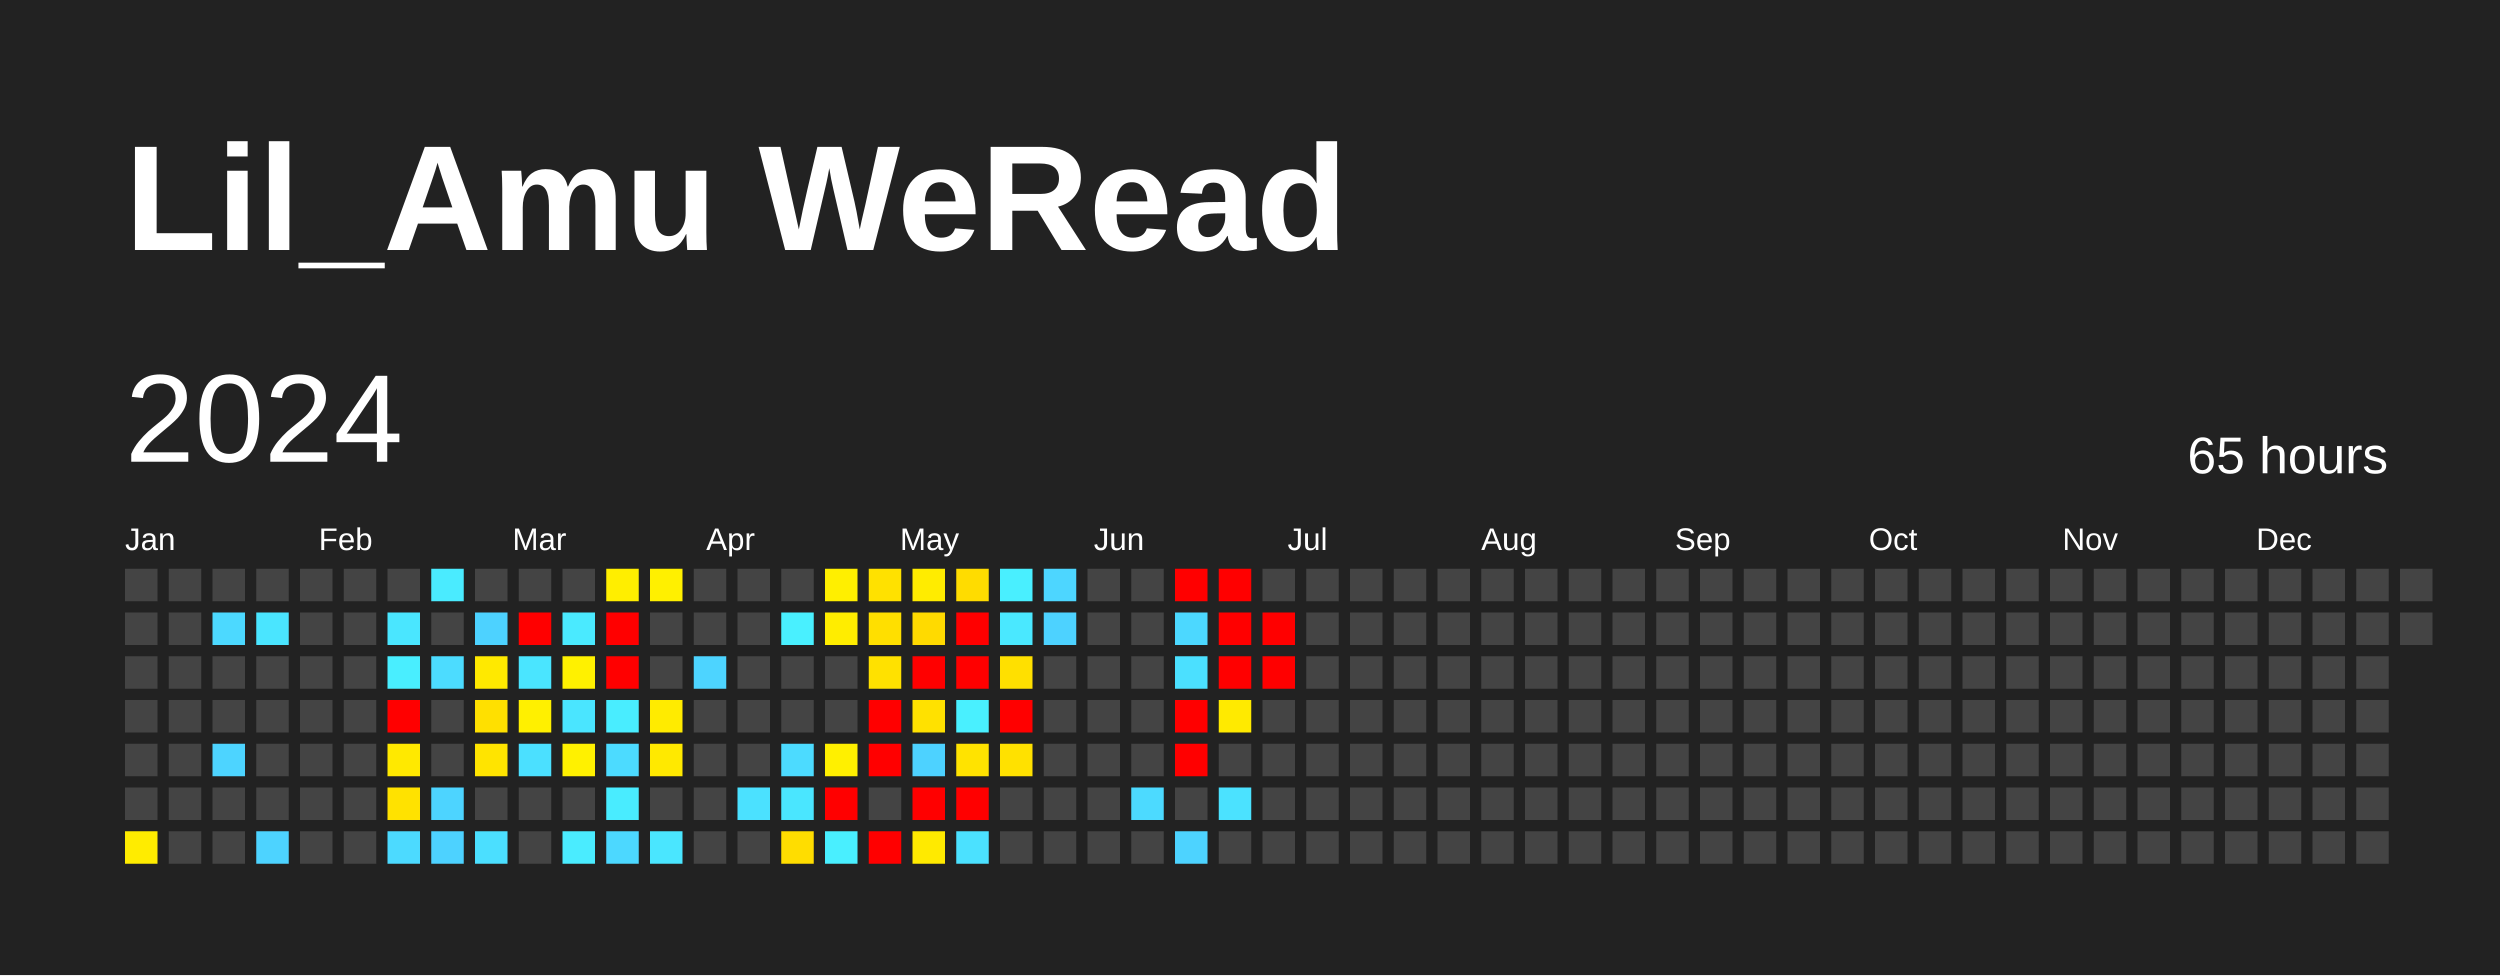
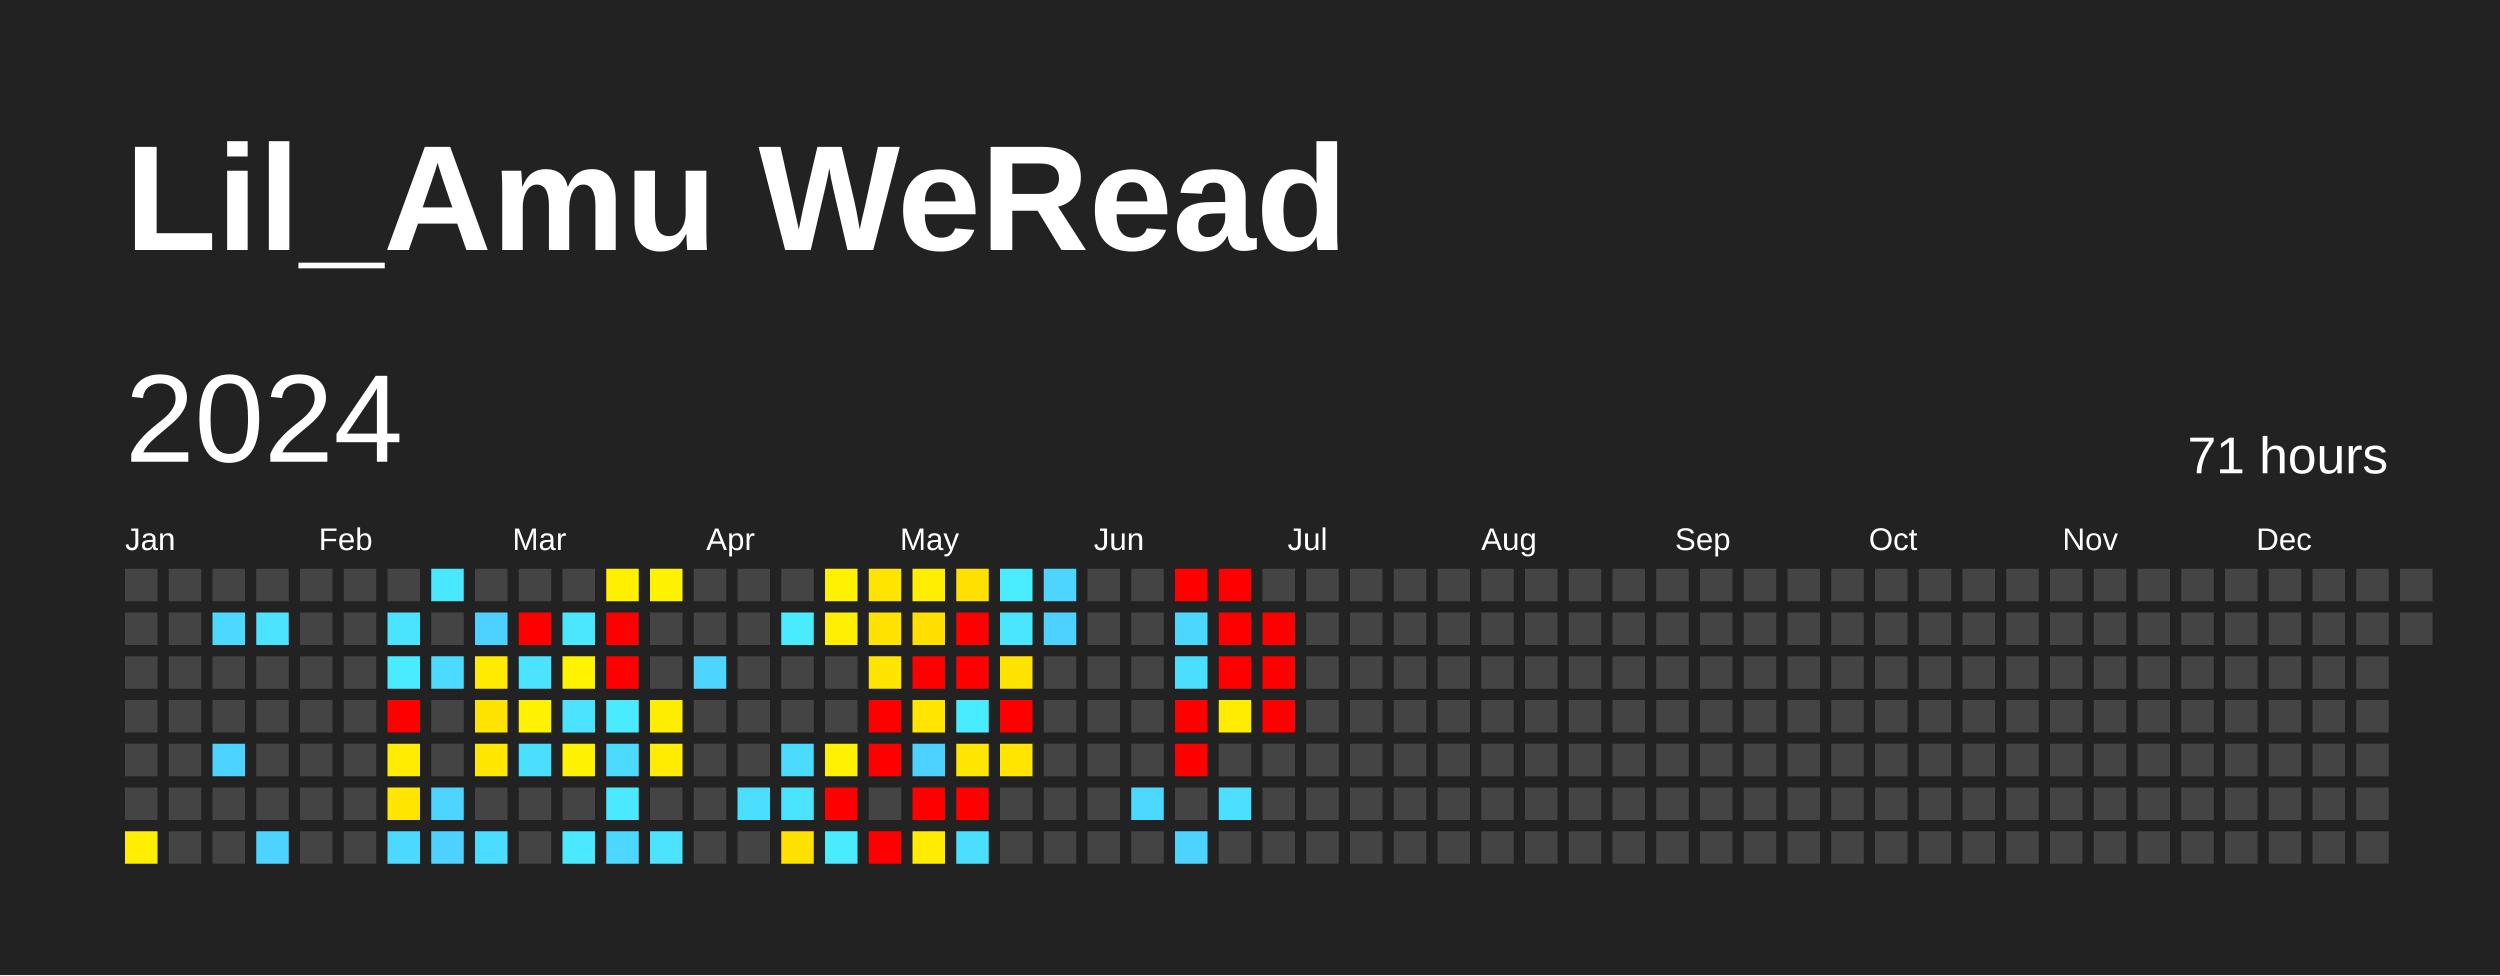
<svg xmlns="http://www.w3.org/2000/svg" baseProfile="full" height="78mm" version="1.1" viewBox="0,0,200,78" width="200mm">
  <defs />
  <rect fill="#222222" height="78" width="200" x="0" y="0" />
  <text fill="#FFFFFF" style="font-size:12px; font-family:Arial; font-weight:bold;" x="10" y="20">Lil_Amu WeRead</text>
  <text dominant-baseline="hanging" fill="#FFFFFF" style="font-size:10.0px; font-family:Arial;" x="10" y="30">2024</text>
-   <text dominant-baseline="hanging" fill="#FFFFFF" style="font-size:4.125px; font-family:Arial;" x="175" y="35">65 hours</text>
+   <text dominant-baseline="hanging" fill="#FFFFFF" style="font-size:4.125px; font-family:Arial;" x="175" y="35">71 hours</text>
  <text fill="#FFFFFF" style="font-size:2.5px; font-family:Arial" x="10.0" y="44">Jan</text>
  <text fill="#FFFFFF" style="font-size:2.5px; font-family:Arial" x="25.5" y="44">Feb</text>
  <text fill="#FFFFFF" style="font-size:2.5px; font-family:Arial" x="41.0" y="44">Mar</text>
  <text fill="#FFFFFF" style="font-size:2.5px; font-family:Arial" x="56.5" y="44">Apr</text>
  <text fill="#FFFFFF" style="font-size:2.5px; font-family:Arial" x="72.0" y="44">May</text>
  <text fill="#FFFFFF" style="font-size:2.5px; font-family:Arial" x="87.5" y="44">Jun</text>
  <text fill="#FFFFFF" style="font-size:2.5px; font-family:Arial" x="103.0" y="44">Jul</text>
  <text fill="#FFFFFF" style="font-size:2.5px; font-family:Arial" x="118.5" y="44">Aug</text>
  <text fill="#FFFFFF" style="font-size:2.5px; font-family:Arial" x="134.0" y="44">Sep</text>
  <text fill="#FFFFFF" style="font-size:2.5px; font-family:Arial" x="149.5" y="44">Oct</text>
  <text fill="#FFFFFF" style="font-size:2.5px; font-family:Arial" x="165.0" y="44">Nov</text>
  <text fill="#FFFFFF" style="font-size:2.5px; font-family:Arial" x="180.5" y="44">Dec</text>
  <rect fill="#444444" height="2.6" width="2.6" x="10.0" y="45.5" />
  <rect fill="#444444" height="2.6" width="2.6" x="10.0" y="49.0" />
  <rect fill="#444444" height="2.6" width="2.6" x="10.0" y="52.5" />
  <rect fill="#444444" height="2.6" width="2.6" x="10.0" y="56.0" />
  <rect fill="#444444" height="2.6" width="2.6" x="10.0" y="59.5" />
  <rect fill="#444444" height="2.6" width="2.6" x="10.0" y="63.0" />
-   <rect fill="#ffec00" height="2.6" width="2.6" x="10.0" y="66.5" />
+   <rect fill="#ffee00" height="2.6" width="2.6" x="10.0" y="66.5" />
  <rect fill="#444444" height="2.6" width="2.6" x="13.5" y="45.5" />
  <rect fill="#444444" height="2.6" width="2.6" x="13.5" y="49.0" />
  <rect fill="#444444" height="2.6" width="2.6" x="13.5" y="52.5" />
  <rect fill="#444444" height="2.6" width="2.6" x="13.5" y="56.0" />
  <rect fill="#444444" height="2.6" width="2.6" x="13.5" y="59.5" />
  <rect fill="#444444" height="2.6" width="2.6" x="13.5" y="63.0" />
  <rect fill="#444444" height="2.6" width="2.6" x="13.5" y="66.5" />
  <rect fill="#444444" height="2.6" width="2.6" x="17.0" y="45.5" />
-   <rect fill="#4cd9ff" height="2.6" width="2.6" x="17.0" y="49.0" />
+   <rect fill="#4cd8ff" height="2.6" width="2.6" x="17.0" y="49.0" />
  <rect fill="#444444" height="2.6" width="2.6" x="17.0" y="52.5" />
  <rect fill="#444444" height="2.6" width="2.6" x="17.0" y="56.0" />
-   <rect fill="#4dd4ff" height="2.6" width="2.6" x="17.0" y="59.5" />
+   <rect fill="#4dd3ff" height="2.6" width="2.6" x="17.0" y="59.5" />
  <rect fill="#444444" height="2.6" width="2.6" x="17.0" y="63.0" />
  <rect fill="#444444" height="2.6" width="2.6" x="17.0" y="66.5" />
  <rect fill="#444444" height="2.6" width="2.6" x="20.5" y="45.5" />
-   <rect fill="#4ae5ff" height="2.6" width="2.6" x="20.5" y="49.0" />
+   <rect fill="#4be3ff" height="2.6" width="2.6" x="20.5" y="49.0" />
  <rect fill="#444444" height="2.6" width="2.6" x="20.5" y="52.5" />
  <rect fill="#444444" height="2.6" width="2.6" x="20.5" y="56.0" />
  <rect fill="#444444" height="2.6" width="2.6" x="20.5" y="59.5" />
  <rect fill="#444444" height="2.6" width="2.6" x="20.5" y="63.0" />
  <rect fill="#4dd3ff" height="2.6" width="2.6" x="20.5" y="66.5" />
  <rect fill="#444444" height="2.6" width="2.6" x="24.0" y="45.5" />
  <rect fill="#444444" height="2.6" width="2.6" x="24.0" y="49.0" />
  <rect fill="#444444" height="2.6" width="2.6" x="24.0" y="52.5" />
  <rect fill="#444444" height="2.6" width="2.6" x="24.0" y="56.0" />
  <rect fill="#444444" height="2.6" width="2.6" x="24.0" y="59.5" />
  <rect fill="#444444" height="2.6" width="2.6" x="24.0" y="63.0" />
  <rect fill="#444444" height="2.6" width="2.6" x="24.0" y="66.5" />
  <rect fill="#444444" height="2.6" width="2.6" x="27.5" y="45.5" />
  <rect fill="#444444" height="2.6" width="2.6" x="27.5" y="49.0" />
  <rect fill="#444444" height="2.6" width="2.6" x="27.5" y="52.5" />
  <rect fill="#444444" height="2.6" width="2.6" x="27.5" y="56.0" />
  <rect fill="#444444" height="2.6" width="2.6" x="27.5" y="59.5" />
  <rect fill="#444444" height="2.6" width="2.6" x="27.5" y="63.0" />
  <rect fill="#444444" height="2.6" width="2.6" x="27.5" y="66.5" />
  <rect fill="#444444" height="2.6" width="2.6" x="31.0" y="45.5" />
-   <rect fill="#4ae6ff" height="2.6" width="2.6" x="31.0" y="49.0" />
-   <rect fill="#49eeff" height="2.6" width="2.6" x="31.0" y="52.5" />
+   <rect fill="#4be4ff" height="2.6" width="2.6" x="31.0" y="49.0" />
+   <rect fill="#4aebff" height="2.6" width="2.6" x="31.0" y="52.5" />
  <rect fill="red" height="2.6" width="2.6" x="31.0" y="56.0" />
-   <rect fill="#ffe900" height="2.6" width="2.6" x="31.0" y="59.5" />
-   <rect fill="#ffe200" height="2.6" width="2.6" x="31.0" y="63.0" />
-   <rect fill="#4cdaff" height="2.6" width="2.6" x="31.0" y="66.5" />
-   <rect fill="#4aebff" height="2.6" width="2.6" x="34.5" y="45.5" />
+   <rect fill="#ffec00" height="2.6" width="2.6" x="31.0" y="59.5" />
+   <rect fill="#ffe600" height="2.6" width="2.6" x="31.0" y="63.0" />
+   <rect fill="#4cd9ff" height="2.6" width="2.6" x="31.0" y="66.5" />
+   <rect fill="#4ae8ff" height="2.6" width="2.6" x="34.5" y="45.5" />
  <rect fill="#444444" height="2.6" width="2.6" x="34.5" y="49.0" />
-   <rect fill="#4cdcff" height="2.6" width="2.6" x="34.5" y="52.5" />
+   <rect fill="#4cdbff" height="2.6" width="2.6" x="34.5" y="52.5" />
  <rect fill="#444444" height="2.6" width="2.6" x="34.5" y="56.0" />
  <rect fill="#444444" height="2.6" width="2.6" x="34.5" y="59.5" />
  <rect fill="#4dd4ff" height="2.6" width="2.6" x="34.5" y="63.0" />
  <rect fill="#4dd2ff" height="2.6" width="2.6" x="34.5" y="66.5" />
  <rect fill="#444444" height="2.6" width="2.6" x="38.0" y="45.5" />
  <rect fill="#4dd2ff" height="2.6" width="2.6" x="38.0" y="49.0" />
-   <rect fill="#ffe900" height="2.6" width="2.6" x="38.0" y="52.5" />
-   <rect fill="#ffe000" height="2.6" width="2.6" x="38.0" y="56.0" />
-   <rect fill="#ffe400" height="2.6" width="2.6" x="38.0" y="59.5" />
+   <rect fill="#ffeb00" height="2.6" width="2.6" x="38.0" y="52.5" />
+   <rect fill="#ffe300" height="2.6" width="2.6" x="38.0" y="56.0" />
+   <rect fill="#ffe700" height="2.6" width="2.6" x="38.0" y="59.5" />
  <rect fill="#444444" height="2.6" width="2.6" x="38.0" y="63.0" />
-   <rect fill="#4bdfff" height="2.6" width="2.6" x="38.0" y="66.5" />
+   <rect fill="#4bddff" height="2.6" width="2.6" x="38.0" y="66.5" />
  <rect fill="#444444" height="2.6" width="2.6" x="41.5" y="45.5" />
  <rect fill="red" height="2.6" width="2.6" x="41.5" y="49.0" />
-   <rect fill="#4ae5ff" height="2.6" width="2.6" x="41.5" y="52.5" />
-   <rect fill="#fff000" height="2.6" width="2.6" x="41.5" y="56.0" />
-   <rect fill="#4be0ff" height="2.6" width="2.6" x="41.5" y="59.5" />
+   <rect fill="#4be3ff" height="2.6" width="2.6" x="41.5" y="52.5" />
+   <rect fill="#fff200" height="2.6" width="2.6" x="41.5" y="56.0" />
+   <rect fill="#4bdfff" height="2.6" width="2.6" x="41.5" y="59.5" />
  <rect fill="#444444" height="2.6" width="2.6" x="41.5" y="63.0" />
  <rect fill="#444444" height="2.6" width="2.6" x="41.5" y="66.5" />
  <rect fill="#444444" height="2.6" width="2.6" x="45.0" y="45.5" />
-   <rect fill="#4aeaff" height="2.6" width="2.6" x="45.0" y="49.0" />
-   <rect fill="#fff100" height="2.6" width="2.6" x="45.0" y="52.5" />
-   <rect fill="#4ae5ff" height="2.6" width="2.6" x="45.0" y="56.0" />
-   <rect fill="#fff100" height="2.6" width="2.6" x="45.0" y="59.5" />
+   <rect fill="#4ae7ff" height="2.6" width="2.6" x="45.0" y="49.0" />
+   <rect fill="#fff300" height="2.6" width="2.6" x="45.0" y="52.5" />
+   <rect fill="#4be3ff" height="2.6" width="2.6" x="45.0" y="56.0" />
+   <rect fill="#fff200" height="2.6" width="2.6" x="45.0" y="59.5" />
  <rect fill="#444444" height="2.6" width="2.6" x="45.0" y="63.0" />
-   <rect fill="#4aecff" height="2.6" width="2.6" x="45.0" y="66.5" />
-   <rect fill="#ffee00" height="2.6" width="2.6" x="48.5" y="45.5" />
+   <rect fill="#4ae9ff" height="2.6" width="2.6" x="45.0" y="66.5" />
+   <rect fill="#fff000" height="2.6" width="2.6" x="48.5" y="45.5" />
  <rect fill="red" height="2.6" width="2.6" x="48.5" y="49.0" />
  <rect fill="red" height="2.6" width="2.6" x="48.5" y="52.5" />
-   <rect fill="#49edff" height="2.6" width="2.6" x="48.5" y="56.0" />
-   <rect fill="#4cdbff" height="2.6" width="2.6" x="48.5" y="59.5" />
-   <rect fill="#49ecff" height="2.6" width="2.6" x="48.5" y="63.0" />
-   <rect fill="#4cd8ff" height="2.6" width="2.6" x="48.5" y="66.5" />
-   <rect fill="#fff000" height="2.6" width="2.6" x="52.0" y="45.5" />
+   <rect fill="#4aeaff" height="2.6" width="2.6" x="48.5" y="56.0" />
+   <rect fill="#4cdaff" height="2.6" width="2.6" x="48.5" y="59.5" />
+   <rect fill="#4ae9ff" height="2.6" width="2.6" x="48.5" y="63.0" />
+   <rect fill="#4cd7ff" height="2.6" width="2.6" x="48.5" y="66.5" />
+   <rect fill="#fff200" height="2.6" width="2.6" x="52.0" y="45.5" />
  <rect fill="#444444" height="2.6" width="2.6" x="52.0" y="49.0" />
  <rect fill="#444444" height="2.6" width="2.6" x="52.0" y="52.5" />
-   <rect fill="#ffeb00" height="2.6" width="2.6" x="52.0" y="56.0" />
-   <rect fill="#ffe900" height="2.6" width="2.6" x="52.0" y="59.5" />
+   <rect fill="#ffed00" height="2.6" width="2.6" x="52.0" y="56.0" />
+   <rect fill="#ffec00" height="2.6" width="2.6" x="52.0" y="59.5" />
  <rect fill="#444444" height="2.6" width="2.6" x="52.0" y="63.0" />
-   <rect fill="#4ae6ff" height="2.6" width="2.6" x="52.0" y="66.5" />
+   <rect fill="#4be4ff" height="2.6" width="2.6" x="52.0" y="66.5" />
  <rect fill="#444444" height="2.6" width="2.6" x="55.5" y="45.5" />
  <rect fill="#444444" height="2.6" width="2.6" x="55.5" y="49.0" />
  <rect fill="#4dd4ff" height="2.6" width="2.6" x="55.5" y="52.5" />
  <rect fill="#444444" height="2.6" width="2.6" x="55.5" y="56.0" />
  <rect fill="#444444" height="2.6" width="2.6" x="55.5" y="59.5" />
  <rect fill="#444444" height="2.6" width="2.6" x="55.5" y="63.0" />
  <rect fill="#444444" height="2.6" width="2.6" x="55.5" y="66.5" />
  <rect fill="#444444" height="2.6" width="2.6" x="59.0" y="45.5" />
  <rect fill="#444444" height="2.6" width="2.6" x="59.0" y="49.0" />
  <rect fill="#444444" height="2.6" width="2.6" x="59.0" y="52.5" />
  <rect fill="#444444" height="2.6" width="2.6" x="59.0" y="56.0" />
  <rect fill="#444444" height="2.6" width="2.6" x="59.0" y="59.5" />
-   <rect fill="#4be1ff" height="2.6" width="2.6" x="59.0" y="63.0" />
+   <rect fill="#4bdfff" height="2.6" width="2.6" x="59.0" y="63.0" />
  <rect fill="#444444" height="2.6" width="2.6" x="59.0" y="66.5" />
  <rect fill="#444444" height="2.6" width="2.6" x="62.5" y="45.5" />
-   <rect fill="#49f0ff" height="2.6" width="2.6" x="62.5" y="49.0" />
+   <rect fill="#49ecff" height="2.6" width="2.6" x="62.5" y="49.0" />
  <rect fill="#444444" height="2.6" width="2.6" x="62.5" y="52.5" />
  <rect fill="#444444" height="2.6" width="2.6" x="62.5" y="56.0" />
-   <rect fill="#4cdbff" height="2.6" width="2.6" x="62.5" y="59.5" />
-   <rect fill="#4ae6ff" height="2.6" width="2.6" x="62.5" y="63.0" />
-   <rect fill="#ffdd00" height="2.6" width="2.6" x="62.5" y="66.5" />
-   <rect fill="#ffef00" height="2.6" width="2.6" x="66.0" y="45.5" />
-   <rect fill="#ffed00" height="2.6" width="2.6" x="66.0" y="49.0" />
+   <rect fill="#4cdaff" height="2.6" width="2.6" x="62.5" y="59.5" />
+   <rect fill="#4be4ff" height="2.6" width="2.6" x="62.5" y="63.0" />
+   <rect fill="#ffe100" height="2.6" width="2.6" x="62.5" y="66.5" />
+   <rect fill="#fff100" height="2.6" width="2.6" x="66.0" y="45.5" />
+   <rect fill="#ffef00" height="2.6" width="2.6" x="66.0" y="49.0" />
  <rect fill="#444444" height="2.6" width="2.6" x="66.0" y="52.5" />
  <rect fill="#444444" height="2.6" width="2.6" x="66.0" y="56.0" />
-   <rect fill="#fff000" height="2.6" width="2.6" x="66.0" y="59.5" />
+   <rect fill="#fff100" height="2.6" width="2.6" x="66.0" y="59.5" />
  <rect fill="red" height="2.6" width="2.6" x="66.0" y="63.0" />
-   <rect fill="#49efff" height="2.6" width="2.6" x="66.0" y="66.5" />
-   <rect fill="#ffe100" height="2.6" width="2.6" x="69.5" y="45.5" />
-   <rect fill="#ffdf00" height="2.6" width="2.6" x="69.5" y="49.0" />
-   <rect fill="#ffe100" height="2.6" width="2.6" x="69.5" y="52.5" />
+   <rect fill="#49ecff" height="2.6" width="2.6" x="66.0" y="66.5" />
+   <rect fill="#ffe400" height="2.6" width="2.6" x="69.5" y="45.5" />
+   <rect fill="#ffe200" height="2.6" width="2.6" x="69.5" y="49.0" />
+   <rect fill="#ffe400" height="2.6" width="2.6" x="69.5" y="52.5" />
  <rect fill="red" height="2.6" width="2.6" x="69.5" y="56.0" />
  <rect fill="red" height="2.6" width="2.6" x="69.5" y="59.5" />
  <rect fill="#444444" height="2.6" width="2.6" x="69.5" y="63.0" />
  <rect fill="red" height="2.6" width="2.6" x="69.5" y="66.5" />
-   <rect fill="#ffec00" height="2.6" width="2.6" x="73.0" y="45.5" />
-   <rect fill="#ffda00" height="2.6" width="2.6" x="73.0" y="49.0" />
+   <rect fill="#ffee00" height="2.6" width="2.6" x="73.0" y="45.5" />
+   <rect fill="#ffde00" height="2.6" width="2.6" x="73.0" y="49.0" />
  <rect fill="red" height="2.6" width="2.6" x="73.0" y="52.5" />
-   <rect fill="#ffe100" height="2.6" width="2.6" x="73.0" y="56.0" />
+   <rect fill="#ffe500" height="2.6" width="2.6" x="73.0" y="56.0" />
  <rect fill="#4dd2ff" height="2.6" width="2.6" x="73.0" y="59.5" />
  <rect fill="red" height="2.6" width="2.6" x="73.0" y="63.0" />
-   <rect fill="#ffea00" height="2.6" width="2.6" x="73.0" y="66.5" />
-   <rect fill="#ffdc00" height="2.6" width="2.6" x="76.5" y="45.5" />
+   <rect fill="#ffec00" height="2.6" width="2.6" x="73.0" y="66.5" />
+   <rect fill="#ffe000" height="2.6" width="2.6" x="76.5" y="45.5" />
  <rect fill="red" height="2.6" width="2.6" x="76.5" y="49.0" />
  <rect fill="red" height="2.6" width="2.6" x="76.5" y="52.5" />
-   <rect fill="#49f0ff" height="2.6" width="2.6" x="76.5" y="56.0" />
-   <rect fill="#ffe300" height="2.6" width="2.6" x="76.5" y="59.5" />
+   <rect fill="#49ecff" height="2.6" width="2.6" x="76.5" y="56.0" />
+   <rect fill="#ffe600" height="2.6" width="2.6" x="76.5" y="59.5" />
  <rect fill="red" height="2.6" width="2.6" x="76.5" y="63.0" />
-   <rect fill="#4be1ff" height="2.6" width="2.6" x="76.5" y="66.5" />
-   <rect fill="#49efff" height="2.6" width="2.6" x="80.0" y="45.5" />
-   <rect fill="#4ae8ff" height="2.6" width="2.6" x="80.0" y="49.0" />
-   <rect fill="#ffe000" height="2.6" width="2.6" x="80.0" y="52.5" />
+   <rect fill="#4bdfff" height="2.6" width="2.6" x="76.5" y="66.5" />
+   <rect fill="#4aecff" height="2.6" width="2.6" x="80.0" y="45.5" />
+   <rect fill="#4ae6ff" height="2.6" width="2.6" x="80.0" y="49.0" />
+   <rect fill="#ffe300" height="2.6" width="2.6" x="80.0" y="52.5" />
  <rect fill="red" height="2.6" width="2.6" x="80.0" y="56.0" />
-   <rect fill="#ffe100" height="2.6" width="2.6" x="80.0" y="59.5" />
+   <rect fill="#ffe500" height="2.6" width="2.6" x="80.0" y="59.5" />
  <rect fill="#444444" height="2.6" width="2.6" x="80.0" y="63.0" />
  <rect fill="#444444" height="2.6" width="2.6" x="80.0" y="66.5" />
-   <rect fill="#4dd6ff" height="2.6" width="2.6" x="83.5" y="45.5" />
+   <rect fill="#4dd5ff" height="2.6" width="2.6" x="83.5" y="45.5" />
  <rect fill="#4dd2ff" height="2.6" width="2.6" x="83.5" y="49.0" />
  <rect fill="#444444" height="2.6" width="2.6" x="83.5" y="52.5" />
  <rect fill="#444444" height="2.6" width="2.6" x="83.5" y="56.0" />
  <rect fill="#444444" height="2.6" width="2.6" x="83.5" y="59.5" />
  <rect fill="#444444" height="2.6" width="2.6" x="83.5" y="63.0" />
  <rect fill="#444444" height="2.6" width="2.6" x="83.5" y="66.5" />
  <rect fill="#444444" height="2.6" width="2.6" x="87.0" y="45.5" />
  <rect fill="#444444" height="2.6" width="2.6" x="87.0" y="49.0" />
  <rect fill="#444444" height="2.6" width="2.6" x="87.0" y="52.5" />
  <rect fill="#444444" height="2.6" width="2.6" x="87.0" y="56.0" />
  <rect fill="#444444" height="2.6" width="2.6" x="87.0" y="59.5" />
  <rect fill="#444444" height="2.6" width="2.6" x="87.0" y="63.0" />
  <rect fill="#444444" height="2.6" width="2.6" x="87.0" y="66.5" />
  <rect fill="#444444" height="2.6" width="2.6" x="90.5" y="45.5" />
  <rect fill="#444444" height="2.6" width="2.6" x="90.5" y="49.0" />
  <rect fill="#444444" height="2.6" width="2.6" x="90.5" y="52.5" />
  <rect fill="#444444" height="2.6" width="2.6" x="90.5" y="56.0" />
  <rect fill="#444444" height="2.6" width="2.6" x="90.5" y="59.5" />
-   <rect fill="#4cdaff" height="2.6" width="2.6" x="90.5" y="63.0" />
+   <rect fill="#4cd9ff" height="2.6" width="2.6" x="90.5" y="63.0" />
  <rect fill="#444444" height="2.6" width="2.6" x="90.5" y="66.5" />
  <rect fill="red" height="2.6" width="2.6" x="94.0" y="45.5" />
-   <rect fill="#4cd8ff" height="2.6" width="2.6" x="94.0" y="49.0" />
-   <rect fill="#4be0ff" height="2.6" width="2.6" x="94.0" y="52.5" />
+   <rect fill="#4cd7ff" height="2.6" width="2.6" x="94.0" y="49.0" />
+   <rect fill="#4bdfff" height="2.6" width="2.6" x="94.0" y="52.5" />
  <rect fill="red" height="2.6" width="2.6" x="94.0" y="56.0" />
  <rect fill="red" height="2.6" width="2.6" x="94.0" y="59.5" />
  <rect fill="#444444" height="2.6" width="2.6" x="94.0" y="63.0" />
  <rect fill="#4dd3ff" height="2.6" width="2.6" x="94.0" y="66.5" />
  <rect fill="red" height="2.6" width="2.6" x="97.5" y="45.5" />
  <rect fill="red" height="2.6" width="2.6" x="97.5" y="49.0" />
  <rect fill="red" height="2.6" width="2.6" x="97.5" y="52.5" />
-   <rect fill="#ffea00" height="2.6" width="2.6" x="97.5" y="56.0" />
+   <rect fill="#ffec00" height="2.6" width="2.6" x="97.5" y="56.0" />
  <rect fill="#444444" height="2.6" width="2.6" x="97.5" y="59.5" />
-   <rect fill="#4be2ff" height="2.6" width="2.6" x="97.5" y="63.0" />
+   <rect fill="#4be0ff" height="2.6" width="2.6" x="97.5" y="63.0" />
  <rect fill="#444444" height="2.6" width="2.6" x="97.5" y="66.5" />
  <rect fill="#444444" height="2.6" width="2.6" x="101.0" y="45.5" />
  <rect fill="red" height="2.6" width="2.6" x="101.0" y="49.0" />
  <rect fill="red" height="2.6" width="2.6" x="101.0" y="52.5" />
-   <rect fill="#444444" height="2.6" width="2.6" x="101.0" y="56.0" />
+   <rect fill="red" height="2.6" width="2.6" x="101.0" y="56.0" />
  <rect fill="#444444" height="2.6" width="2.6" x="101.0" y="59.5" />
  <rect fill="#444444" height="2.6" width="2.6" x="101.0" y="63.0" />
  <rect fill="#444444" height="2.6" width="2.6" x="101.0" y="66.5" />
  <rect fill="#444444" height="2.6" width="2.6" x="104.5" y="45.5" />
  <rect fill="#444444" height="2.6" width="2.6" x="104.5" y="49.0" />
  <rect fill="#444444" height="2.6" width="2.6" x="104.5" y="52.5" />
  <rect fill="#444444" height="2.6" width="2.6" x="104.5" y="56.0" />
  <rect fill="#444444" height="2.6" width="2.6" x="104.5" y="59.5" />
  <rect fill="#444444" height="2.6" width="2.6" x="104.5" y="63.0" />
  <rect fill="#444444" height="2.6" width="2.6" x="104.5" y="66.5" />
  <rect fill="#444444" height="2.6" width="2.6" x="108.0" y="45.5" />
  <rect fill="#444444" height="2.6" width="2.6" x="108.0" y="49.0" />
  <rect fill="#444444" height="2.6" width="2.6" x="108.0" y="52.5" />
  <rect fill="#444444" height="2.6" width="2.6" x="108.0" y="56.0" />
  <rect fill="#444444" height="2.6" width="2.6" x="108.0" y="59.5" />
  <rect fill="#444444" height="2.6" width="2.6" x="108.0" y="63.0" />
  <rect fill="#444444" height="2.6" width="2.6" x="108.0" y="66.5" />
  <rect fill="#444444" height="2.6" width="2.6" x="111.5" y="45.5" />
  <rect fill="#444444" height="2.6" width="2.6" x="111.5" y="49.0" />
  <rect fill="#444444" height="2.6" width="2.6" x="111.5" y="52.5" />
  <rect fill="#444444" height="2.6" width="2.6" x="111.5" y="56.0" />
  <rect fill="#444444" height="2.6" width="2.6" x="111.5" y="59.5" />
  <rect fill="#444444" height="2.6" width="2.6" x="111.5" y="63.0" />
  <rect fill="#444444" height="2.6" width="2.6" x="111.5" y="66.5" />
  <rect fill="#444444" height="2.6" width="2.6" x="115.0" y="45.5" />
  <rect fill="#444444" height="2.6" width="2.6" x="115.0" y="49.0" />
  <rect fill="#444444" height="2.6" width="2.6" x="115.0" y="52.5" />
  <rect fill="#444444" height="2.6" width="2.6" x="115.0" y="56.0" />
  <rect fill="#444444" height="2.6" width="2.6" x="115.0" y="59.5" />
  <rect fill="#444444" height="2.6" width="2.6" x="115.0" y="63.0" />
  <rect fill="#444444" height="2.6" width="2.6" x="115.0" y="66.5" />
  <rect fill="#444444" height="2.6" width="2.6" x="118.5" y="45.5" />
  <rect fill="#444444" height="2.6" width="2.6" x="118.5" y="49.0" />
  <rect fill="#444444" height="2.6" width="2.6" x="118.5" y="52.5" />
  <rect fill="#444444" height="2.6" width="2.6" x="118.5" y="56.0" />
  <rect fill="#444444" height="2.6" width="2.6" x="118.5" y="59.5" />
  <rect fill="#444444" height="2.6" width="2.6" x="118.5" y="63.0" />
  <rect fill="#444444" height="2.6" width="2.6" x="118.5" y="66.5" />
  <rect fill="#444444" height="2.6" width="2.6" x="122.0" y="45.5" />
  <rect fill="#444444" height="2.6" width="2.6" x="122.0" y="49.0" />
  <rect fill="#444444" height="2.6" width="2.6" x="122.0" y="52.5" />
  <rect fill="#444444" height="2.6" width="2.6" x="122.0" y="56.0" />
  <rect fill="#444444" height="2.6" width="2.6" x="122.0" y="59.5" />
  <rect fill="#444444" height="2.6" width="2.6" x="122.0" y="63.0" />
  <rect fill="#444444" height="2.6" width="2.6" x="122.0" y="66.5" />
  <rect fill="#444444" height="2.6" width="2.6" x="125.5" y="45.5" />
  <rect fill="#444444" height="2.6" width="2.6" x="125.5" y="49.0" />
  <rect fill="#444444" height="2.6" width="2.6" x="125.5" y="52.5" />
  <rect fill="#444444" height="2.6" width="2.6" x="125.5" y="56.0" />
  <rect fill="#444444" height="2.6" width="2.6" x="125.5" y="59.5" />
  <rect fill="#444444" height="2.6" width="2.6" x="125.5" y="63.0" />
  <rect fill="#444444" height="2.6" width="2.6" x="125.5" y="66.5" />
  <rect fill="#444444" height="2.6" width="2.6" x="129.0" y="45.5" />
  <rect fill="#444444" height="2.6" width="2.6" x="129.0" y="49.0" />
  <rect fill="#444444" height="2.6" width="2.6" x="129.0" y="52.5" />
  <rect fill="#444444" height="2.6" width="2.6" x="129.0" y="56.0" />
  <rect fill="#444444" height="2.6" width="2.6" x="129.0" y="59.5" />
  <rect fill="#444444" height="2.6" width="2.6" x="129.0" y="63.0" />
  <rect fill="#444444" height="2.6" width="2.6" x="129.0" y="66.5" />
  <rect fill="#444444" height="2.6" width="2.6" x="132.5" y="45.5" />
  <rect fill="#444444" height="2.6" width="2.6" x="132.5" y="49.0" />
  <rect fill="#444444" height="2.6" width="2.6" x="132.5" y="52.5" />
  <rect fill="#444444" height="2.6" width="2.6" x="132.5" y="56.0" />
  <rect fill="#444444" height="2.6" width="2.6" x="132.5" y="59.5" />
  <rect fill="#444444" height="2.6" width="2.6" x="132.5" y="63.0" />
  <rect fill="#444444" height="2.6" width="2.6" x="132.5" y="66.5" />
  <rect fill="#444444" height="2.6" width="2.6" x="136.0" y="45.5" />
  <rect fill="#444444" height="2.6" width="2.6" x="136.0" y="49.0" />
  <rect fill="#444444" height="2.6" width="2.6" x="136.0" y="52.5" />
  <rect fill="#444444" height="2.6" width="2.6" x="136.0" y="56.0" />
  <rect fill="#444444" height="2.6" width="2.6" x="136.0" y="59.5" />
  <rect fill="#444444" height="2.6" width="2.6" x="136.0" y="63.0" />
  <rect fill="#444444" height="2.6" width="2.6" x="136.0" y="66.5" />
  <rect fill="#444444" height="2.6" width="2.6" x="139.5" y="45.5" />
  <rect fill="#444444" height="2.6" width="2.6" x="139.5" y="49.0" />
  <rect fill="#444444" height="2.6" width="2.6" x="139.5" y="52.5" />
  <rect fill="#444444" height="2.6" width="2.6" x="139.5" y="56.0" />
  <rect fill="#444444" height="2.6" width="2.6" x="139.5" y="59.5" />
  <rect fill="#444444" height="2.6" width="2.6" x="139.5" y="63.0" />
  <rect fill="#444444" height="2.6" width="2.6" x="139.5" y="66.5" />
  <rect fill="#444444" height="2.6" width="2.6" x="143.0" y="45.5" />
  <rect fill="#444444" height="2.6" width="2.6" x="143.0" y="49.0" />
  <rect fill="#444444" height="2.6" width="2.6" x="143.0" y="52.5" />
  <rect fill="#444444" height="2.6" width="2.6" x="143.0" y="56.0" />
  <rect fill="#444444" height="2.6" width="2.6" x="143.0" y="59.5" />
  <rect fill="#444444" height="2.6" width="2.6" x="143.0" y="63.0" />
  <rect fill="#444444" height="2.6" width="2.6" x="143.0" y="66.5" />
  <rect fill="#444444" height="2.6" width="2.6" x="146.5" y="45.5" />
  <rect fill="#444444" height="2.6" width="2.6" x="146.5" y="49.0" />
  <rect fill="#444444" height="2.6" width="2.6" x="146.5" y="52.5" />
  <rect fill="#444444" height="2.6" width="2.6" x="146.5" y="56.0" />
  <rect fill="#444444" height="2.6" width="2.6" x="146.5" y="59.5" />
  <rect fill="#444444" height="2.6" width="2.6" x="146.5" y="63.0" />
  <rect fill="#444444" height="2.6" width="2.6" x="146.5" y="66.5" />
  <rect fill="#444444" height="2.6" width="2.6" x="150.0" y="45.5" />
  <rect fill="#444444" height="2.6" width="2.6" x="150.0" y="49.0" />
  <rect fill="#444444" height="2.6" width="2.6" x="150.0" y="52.5" />
  <rect fill="#444444" height="2.6" width="2.6" x="150.0" y="56.0" />
  <rect fill="#444444" height="2.6" width="2.6" x="150.0" y="59.5" />
  <rect fill="#444444" height="2.6" width="2.6" x="150.0" y="63.0" />
  <rect fill="#444444" height="2.6" width="2.6" x="150.0" y="66.5" />
  <rect fill="#444444" height="2.6" width="2.6" x="153.5" y="45.5" />
  <rect fill="#444444" height="2.6" width="2.6" x="153.5" y="49.0" />
  <rect fill="#444444" height="2.6" width="2.6" x="153.5" y="52.5" />
  <rect fill="#444444" height="2.6" width="2.6" x="153.5" y="56.0" />
  <rect fill="#444444" height="2.6" width="2.6" x="153.5" y="59.5" />
  <rect fill="#444444" height="2.6" width="2.6" x="153.5" y="63.0" />
  <rect fill="#444444" height="2.6" width="2.6" x="153.5" y="66.5" />
  <rect fill="#444444" height="2.6" width="2.6" x="157.0" y="45.5" />
  <rect fill="#444444" height="2.6" width="2.6" x="157.0" y="49.0" />
  <rect fill="#444444" height="2.6" width="2.6" x="157.0" y="52.5" />
  <rect fill="#444444" height="2.6" width="2.6" x="157.0" y="56.0" />
  <rect fill="#444444" height="2.6" width="2.6" x="157.0" y="59.5" />
  <rect fill="#444444" height="2.6" width="2.6" x="157.0" y="63.0" />
  <rect fill="#444444" height="2.6" width="2.6" x="157.0" y="66.5" />
  <rect fill="#444444" height="2.6" width="2.6" x="160.5" y="45.5" />
  <rect fill="#444444" height="2.6" width="2.6" x="160.5" y="49.0" />
  <rect fill="#444444" height="2.6" width="2.6" x="160.5" y="52.5" />
  <rect fill="#444444" height="2.6" width="2.6" x="160.5" y="56.0" />
  <rect fill="#444444" height="2.6" width="2.6" x="160.5" y="59.5" />
  <rect fill="#444444" height="2.6" width="2.6" x="160.5" y="63.0" />
  <rect fill="#444444" height="2.6" width="2.6" x="160.5" y="66.5" />
  <rect fill="#444444" height="2.6" width="2.6" x="164.0" y="45.5" />
  <rect fill="#444444" height="2.6" width="2.6" x="164.0" y="49.0" />
  <rect fill="#444444" height="2.6" width="2.6" x="164.0" y="52.5" />
  <rect fill="#444444" height="2.6" width="2.6" x="164.0" y="56.0" />
  <rect fill="#444444" height="2.6" width="2.6" x="164.0" y="59.5" />
  <rect fill="#444444" height="2.6" width="2.6" x="164.0" y="63.0" />
  <rect fill="#444444" height="2.6" width="2.6" x="164.0" y="66.5" />
  <rect fill="#444444" height="2.6" width="2.6" x="167.5" y="45.5" />
  <rect fill="#444444" height="2.6" width="2.6" x="167.5" y="49.0" />
  <rect fill="#444444" height="2.6" width="2.6" x="167.5" y="52.5" />
  <rect fill="#444444" height="2.6" width="2.6" x="167.5" y="56.0" />
  <rect fill="#444444" height="2.6" width="2.6" x="167.5" y="59.5" />
  <rect fill="#444444" height="2.6" width="2.6" x="167.5" y="63.0" />
  <rect fill="#444444" height="2.6" width="2.6" x="167.5" y="66.5" />
  <rect fill="#444444" height="2.6" width="2.6" x="171.0" y="45.5" />
  <rect fill="#444444" height="2.6" width="2.6" x="171.0" y="49.0" />
  <rect fill="#444444" height="2.6" width="2.6" x="171.0" y="52.5" />
  <rect fill="#444444" height="2.6" width="2.6" x="171.0" y="56.0" />
  <rect fill="#444444" height="2.6" width="2.6" x="171.0" y="59.5" />
  <rect fill="#444444" height="2.6" width="2.6" x="171.0" y="63.0" />
  <rect fill="#444444" height="2.6" width="2.6" x="171.0" y="66.5" />
  <rect fill="#444444" height="2.6" width="2.6" x="174.5" y="45.5" />
  <rect fill="#444444" height="2.6" width="2.6" x="174.5" y="49.0" />
  <rect fill="#444444" height="2.6" width="2.6" x="174.5" y="52.5" />
  <rect fill="#444444" height="2.6" width="2.6" x="174.5" y="56.0" />
  <rect fill="#444444" height="2.6" width="2.6" x="174.5" y="59.5" />
  <rect fill="#444444" height="2.6" width="2.6" x="174.5" y="63.0" />
  <rect fill="#444444" height="2.6" width="2.6" x="174.5" y="66.5" />
  <rect fill="#444444" height="2.6" width="2.6" x="178.0" y="45.5" />
  <rect fill="#444444" height="2.6" width="2.6" x="178.0" y="49.0" />
  <rect fill="#444444" height="2.6" width="2.6" x="178.0" y="52.5" />
  <rect fill="#444444" height="2.6" width="2.6" x="178.0" y="56.0" />
  <rect fill="#444444" height="2.6" width="2.6" x="178.0" y="59.5" />
  <rect fill="#444444" height="2.6" width="2.6" x="178.0" y="63.0" />
  <rect fill="#444444" height="2.6" width="2.6" x="178.0" y="66.5" />
  <rect fill="#444444" height="2.6" width="2.6" x="181.5" y="45.5" />
  <rect fill="#444444" height="2.6" width="2.6" x="181.5" y="49.0" />
  <rect fill="#444444" height="2.6" width="2.6" x="181.5" y="52.5" />
  <rect fill="#444444" height="2.6" width="2.6" x="181.5" y="56.0" />
  <rect fill="#444444" height="2.6" width="2.6" x="181.5" y="59.5" />
  <rect fill="#444444" height="2.6" width="2.6" x="181.5" y="63.0" />
  <rect fill="#444444" height="2.6" width="2.6" x="181.5" y="66.5" />
  <rect fill="#444444" height="2.6" width="2.6" x="185.0" y="45.5" />
  <rect fill="#444444" height="2.6" width="2.6" x="185.0" y="49.0" />
  <rect fill="#444444" height="2.6" width="2.6" x="185.0" y="52.5" />
  <rect fill="#444444" height="2.6" width="2.6" x="185.0" y="56.0" />
  <rect fill="#444444" height="2.6" width="2.6" x="185.0" y="59.5" />
  <rect fill="#444444" height="2.6" width="2.6" x="185.0" y="63.0" />
  <rect fill="#444444" height="2.6" width="2.6" x="185.0" y="66.5" />
  <rect fill="#444444" height="2.6" width="2.6" x="188.5" y="45.5" />
  <rect fill="#444444" height="2.6" width="2.6" x="188.5" y="49.0" />
  <rect fill="#444444" height="2.6" width="2.6" x="188.5" y="52.5" />
  <rect fill="#444444" height="2.6" width="2.6" x="188.5" y="56.0" />
  <rect fill="#444444" height="2.6" width="2.6" x="188.5" y="59.5" />
  <rect fill="#444444" height="2.6" width="2.6" x="188.5" y="63.0" />
  <rect fill="#444444" height="2.6" width="2.6" x="188.5" y="66.5" />
  <rect fill="#444444" height="2.6" width="2.6" x="192.0" y="45.5" />
  <rect fill="#444444" height="2.6" width="2.6" x="192.0" y="49.0" />
</svg>
